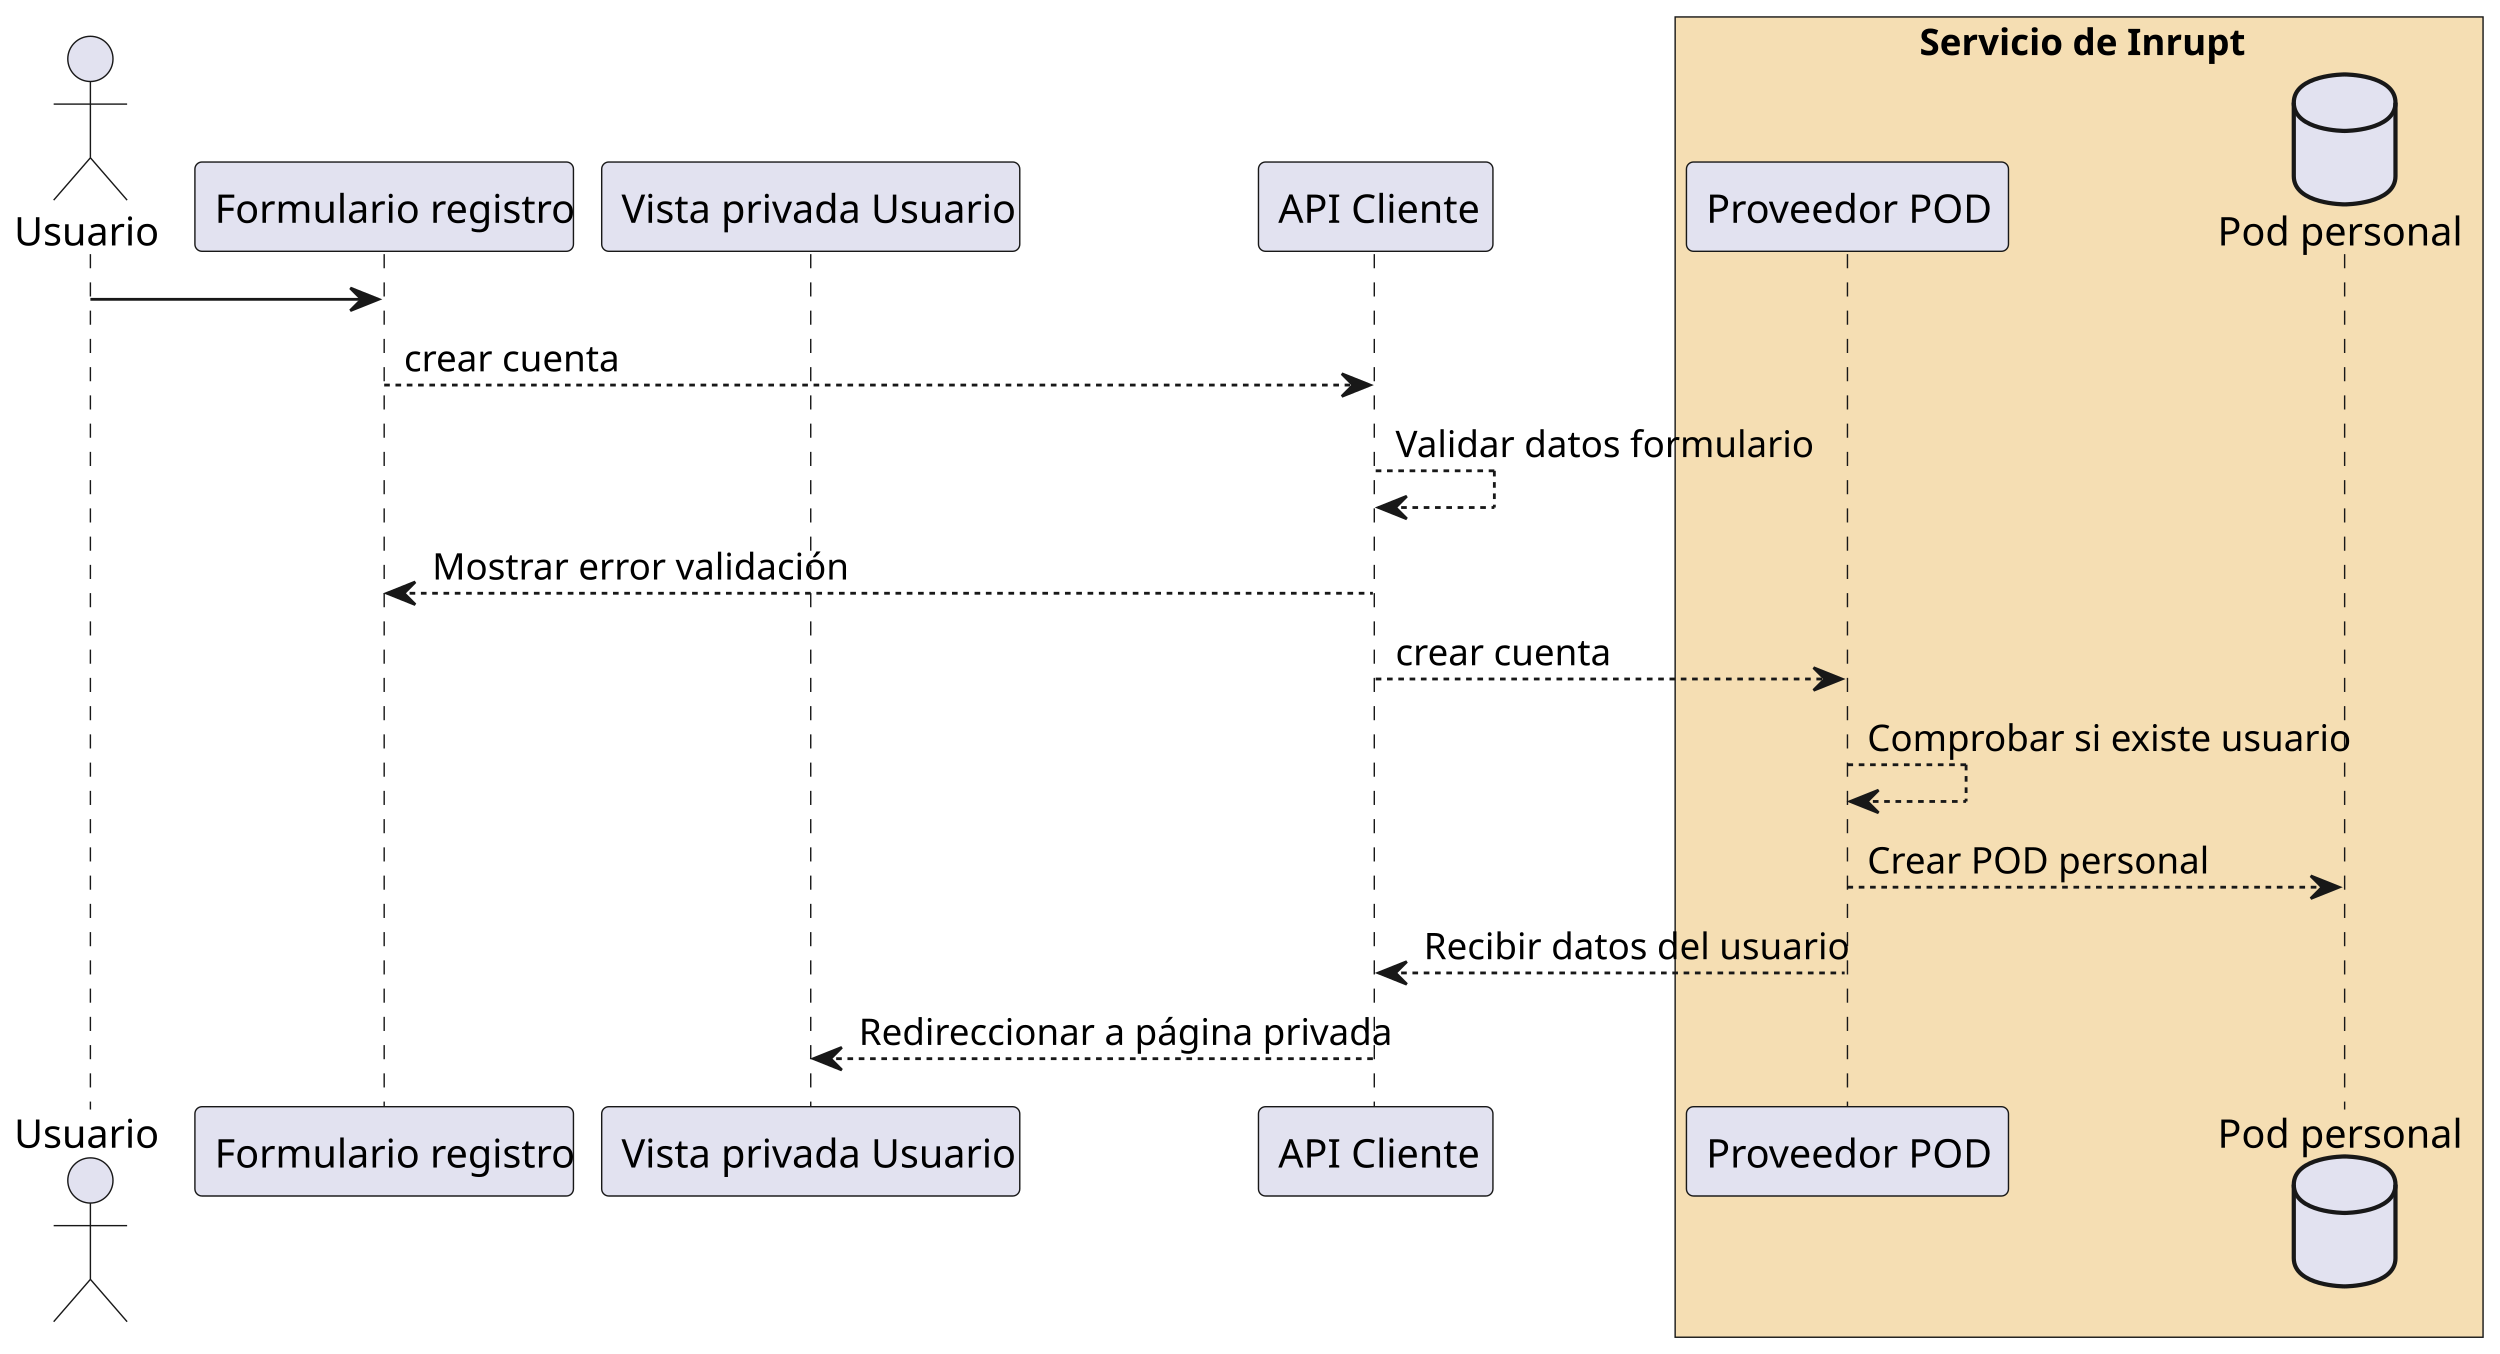
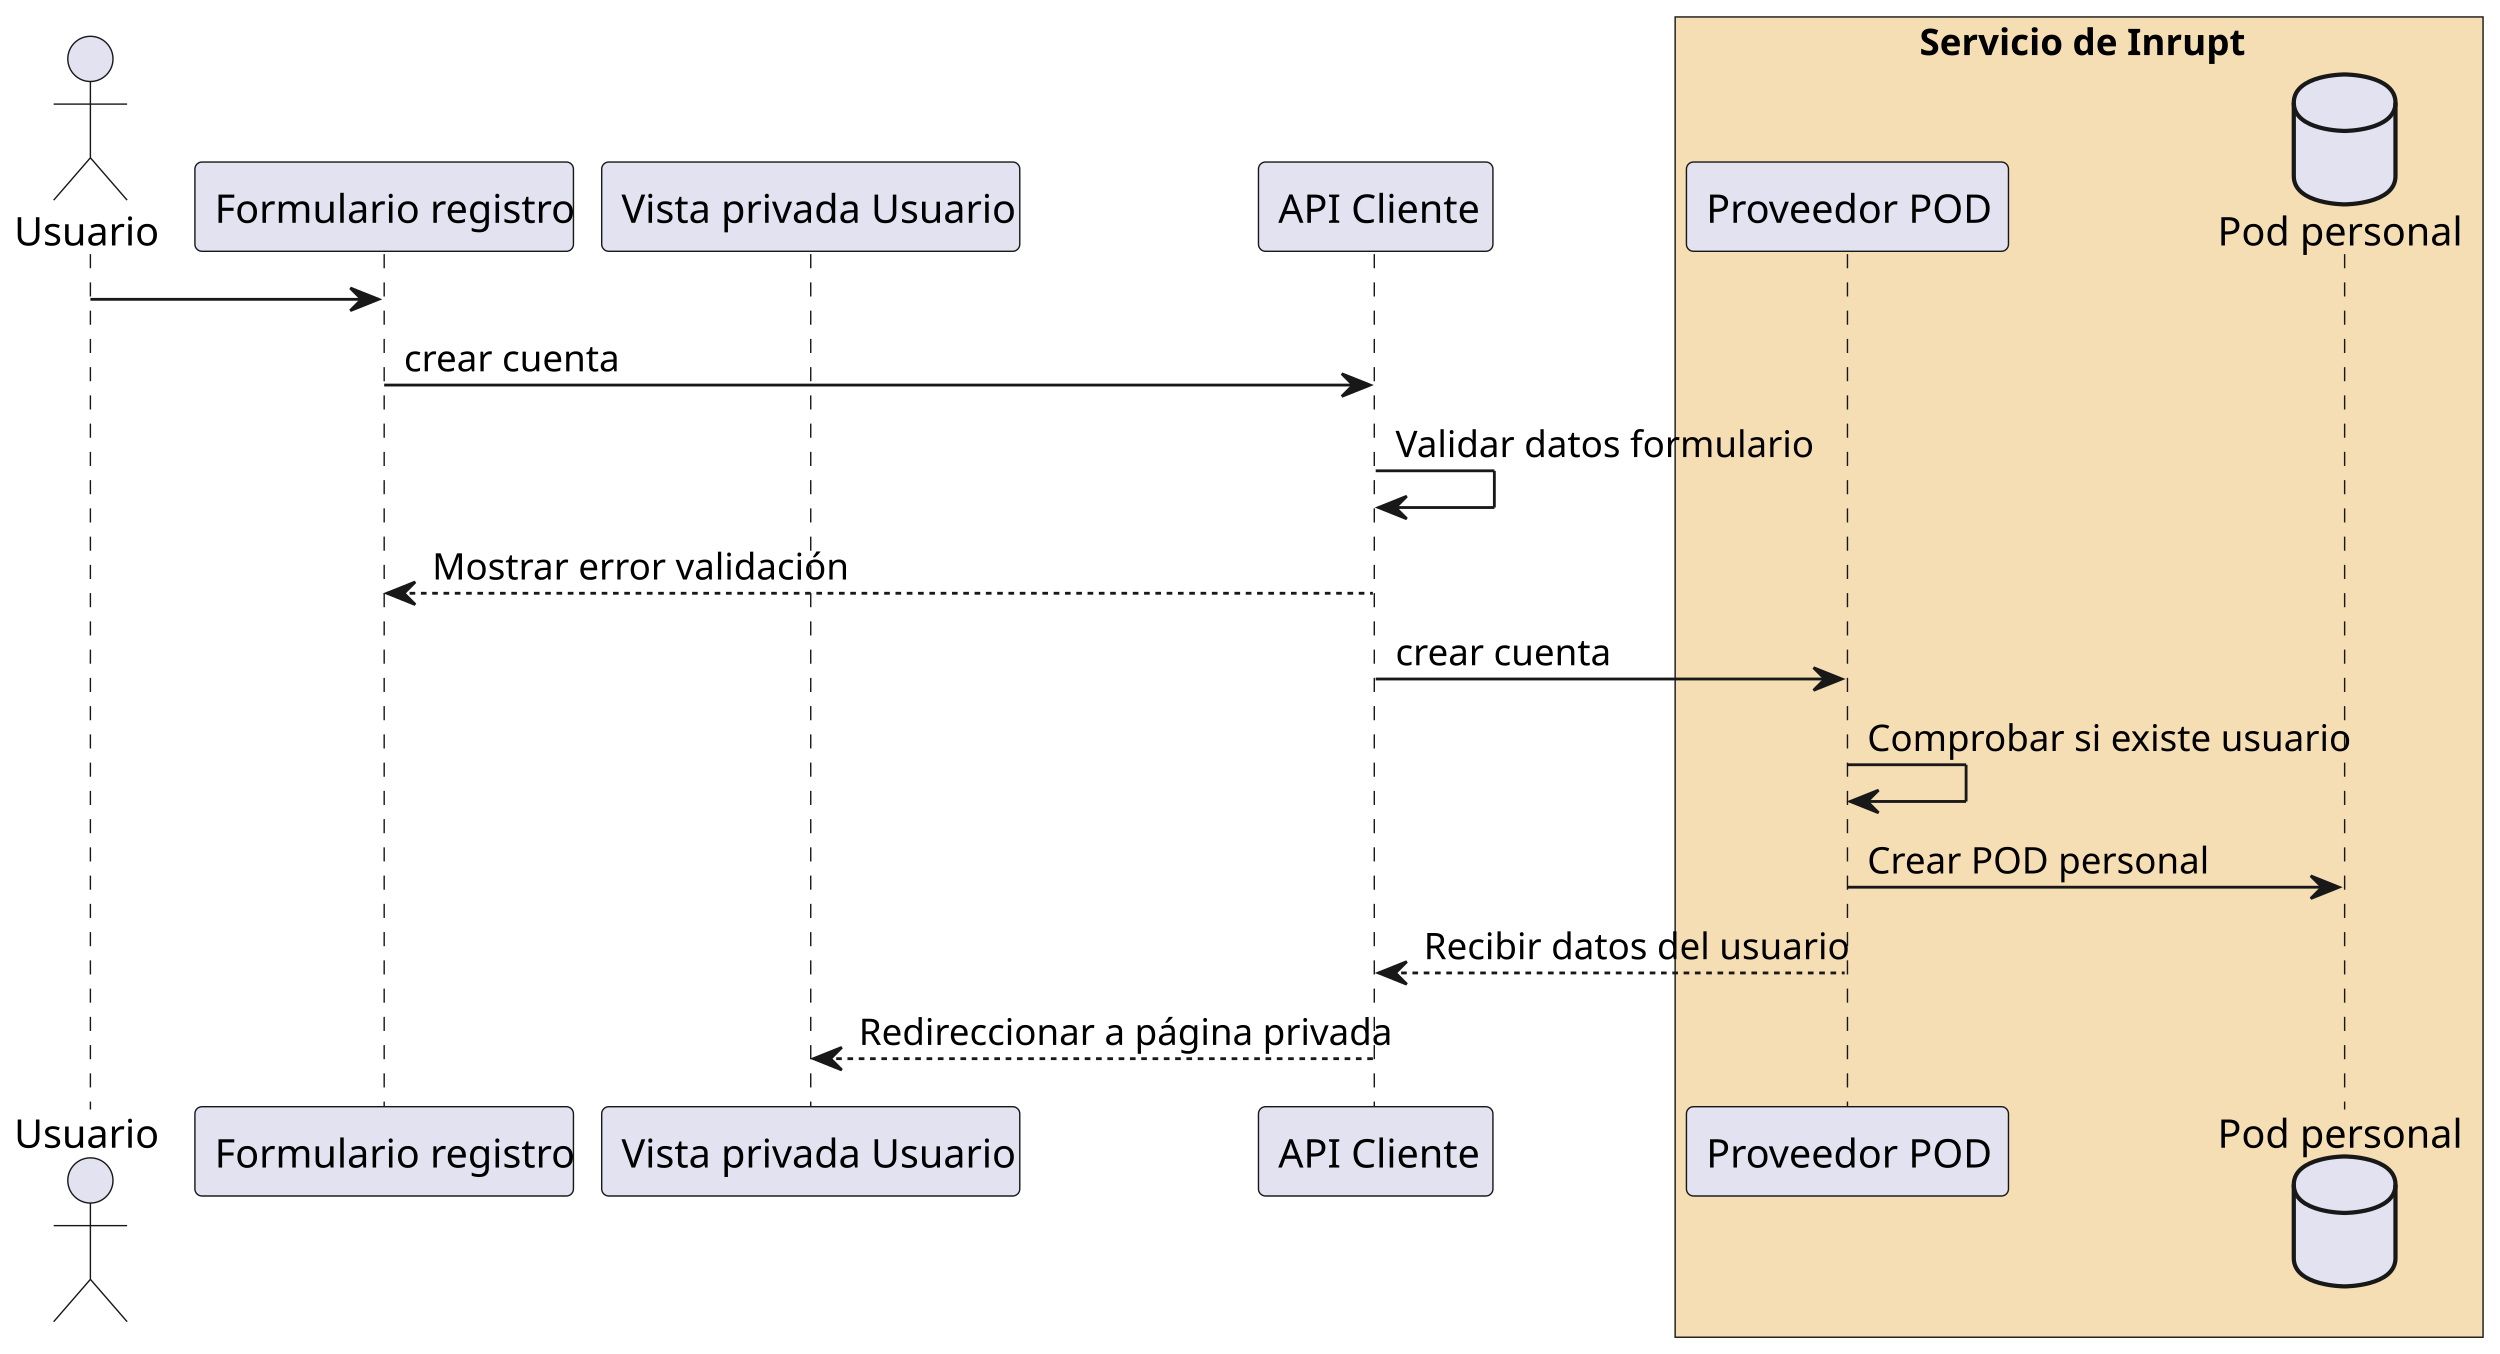
<svg xmlns="http://www.w3.org/2000/svg" contentStyleType="text/css" height="479px" preserveAspectRatio="none" style="width:885px;height:479px;background:#FFFFFF;" version="1.1" viewBox="0 0 885 479" width="885px" zoomAndPan="magnify">
  <defs />
  <g>
    <rect fill="#F5DEB3" height="467.383" style="stroke:#181818;stroke-width:0.5;" width="286" x="593" y="6" />
    <text fill="#000000" font-family="sans-serif" font-size="13" font-weight="bold" lengthAdjust="spacing" textLength="113" x="679.5" y="19.495">Servicio de Inrupt</text>
    <line style="stroke:#181818;stroke-width:0.5;stroke-dasharray:5.0,5.0;" x1="32" x2="32" y1="89.961" y2="392.773" />
    <line style="stroke:#181818;stroke-width:0.5;stroke-dasharray:5.0,5.0;" x1="136" x2="136" y1="89.961" y2="392.773" />
    <line style="stroke:#181818;stroke-width:0.5;stroke-dasharray:5.0,5.0;" x1="287" x2="287" y1="89.961" y2="392.773" />
    <line style="stroke:#181818;stroke-width:0.5;stroke-dasharray:5.0,5.0;" x1="486.5" x2="486.5" y1="89.961" y2="392.773" />
    <line style="stroke:#181818;stroke-width:0.5;stroke-dasharray:5.0,5.0;" x1="654" x2="654" y1="89.961" y2="392.773" />
    <line style="stroke:#181818;stroke-width:0.5;stroke-dasharray:5.0,5.0;" x1="830" x2="830" y1="89.961" y2="392.773" />
    <text fill="#000000" font-family="sans-serif" font-size="14" lengthAdjust="spacing" textLength="48" x="5" y="86.885">Usuario</text>
    <ellipse cx="32" cy="20.852" fill="#E2E2F0" rx="8" ry="8" style="stroke:#181818;stroke-width:0.5;" />
    <path d="M32,28.852 L32,55.852 M19,36.852 L45,36.852 M32,55.852 L19,70.852 M32,55.852 L45,70.852 " fill="none" style="stroke:#181818;stroke-width:0.5;" />
    <text fill="#000000" font-family="sans-serif" font-size="14" lengthAdjust="spacing" textLength="48" x="5" y="406.307">Usuario</text>
    <ellipse cx="32" cy="417.883" fill="#E2E2F0" rx="8" ry="8" style="stroke:#181818;stroke-width:0.5;" />
    <path d="M32,425.883 L32,452.883 M19,433.883 L45,433.883 M32,452.883 L19,467.883 M32,452.883 L45,467.883 " fill="none" style="stroke:#181818;stroke-width:0.5;" />
    <rect fill="#E2E2F0" height="31.609" rx="2.5" ry="2.5" style="stroke:#181818;stroke-width:0.5;" width="134" x="69" y="57.352" />
    <text fill="#000000" font-family="sans-serif" font-size="14" lengthAdjust="spacing" textLength="120" x="76" y="78.885">Formulario registro</text>
    <rect fill="#E2E2F0" height="31.609" rx="2.5" ry="2.5" style="stroke:#181818;stroke-width:0.5;" width="134" x="69" y="391.773" />
    <text fill="#000000" font-family="sans-serif" font-size="14" lengthAdjust="spacing" textLength="120" x="76" y="413.307">Formulario registro</text>
    <rect fill="#E2E2F0" height="31.609" rx="2.5" ry="2.5" style="stroke:#181818;stroke-width:0.5;" width="148" x="213" y="57.352" />
    <text fill="#000000" font-family="sans-serif" font-size="14" lengthAdjust="spacing" textLength="134" x="220" y="78.885">Vista privada Usuario</text>
    <rect fill="#E2E2F0" height="31.609" rx="2.5" ry="2.5" style="stroke:#181818;stroke-width:0.5;" width="148" x="213" y="391.773" />
    <text fill="#000000" font-family="sans-serif" font-size="14" lengthAdjust="spacing" textLength="134" x="220" y="413.307">Vista privada Usuario</text>
    <rect fill="#E2E2F0" height="31.609" rx="2.5" ry="2.5" style="stroke:#181818;stroke-width:0.5;" width="83" x="445.5" y="57.352" />
    <text fill="#000000" font-family="sans-serif" font-size="14" lengthAdjust="spacing" textLength="69" x="452.5" y="78.885">API Cliente</text>
    <rect fill="#E2E2F0" height="31.609" rx="2.5" ry="2.5" style="stroke:#181818;stroke-width:0.5;" width="83" x="445.5" y="391.773" />
    <text fill="#000000" font-family="sans-serif" font-size="14" lengthAdjust="spacing" textLength="69" x="452.5" y="413.307">API Cliente</text>
    <rect fill="#E2E2F0" height="31.609" rx="2.5" ry="2.5" style="stroke:#181818;stroke-width:0.5;" width="114" x="597" y="57.352" />
    <text fill="#000000" font-family="sans-serif" font-size="14" lengthAdjust="spacing" textLength="100" x="604" y="78.885">Proveedor POD</text>
    <rect fill="#E2E2F0" height="31.609" rx="2.5" ry="2.5" style="stroke:#181818;stroke-width:0.5;" width="114" x="597" y="391.773" />
    <text fill="#000000" font-family="sans-serif" font-size="14" lengthAdjust="spacing" textLength="100" x="604" y="413.307">Proveedor POD</text>
    <text fill="#000000" font-family="sans-serif" font-size="14" lengthAdjust="spacing" textLength="84" x="785" y="86.885">Pod personal</text>
    <path d="M812,36.352 C812,26.352 830,26.352 830,26.352 C830,26.352 848,26.352 848,36.352 L848,62.352 C848,72.352 830,72.352 830,72.352 C830,72.352 812,72.352 812,62.352 L812,36.352 " fill="#E2E2F0" style="stroke:#181818;stroke-width:1.5;" />
    <path d="M812,36.352 C812,46.352 830,46.352 830,46.352 C830,46.352 848,46.352 848,36.352 " fill="none" style="stroke:#181818;stroke-width:1.5;" />
    <text fill="#000000" font-family="sans-serif" font-size="14" lengthAdjust="spacing" textLength="84" x="785" y="406.307">Pod personal</text>
    <path d="M812,419.383 C812,409.383 830,409.383 830,409.383 C830,409.383 848,409.383 848,419.383 L848,445.383 C848,455.383 830,455.383 830,455.383 C830,455.383 812,455.383 812,445.383 L812,419.383 " fill="#E2E2F0" style="stroke:#181818;stroke-width:1.5;" />
    <path d="M812,419.383 C812,429.383 830,429.383 830,429.383 C830,429.383 848,429.383 848,419.383 " fill="none" style="stroke:#181818;stroke-width:1.5;" />
    <polygon fill="#181818" points="124,101.961,134,105.961,124,109.961,128,105.961" style="stroke:#181818;stroke-width:1.0;" />
    <line style="stroke:#181818;stroke-width:1.0;" x1="32" x2="130" y1="105.961" y2="105.961" />
    <polygon fill="#181818" points="475,132.312,485,136.312,475,140.312,479,136.312" style="stroke:#181818;stroke-width:1.0;" />
-     <line style="stroke:#181818;stroke-width:1.0;stroke-dasharray:2.0,2.0;" x1="136" x2="481" y1="136.312" y2="136.312" />
+     <line style="stroke:#181818;stroke-width:1.0;" x1="136" x2="481" y1="136.312" y2="136.312" />
    <text fill="#000000" font-family="sans-serif" font-size="13" lengthAdjust="spacing" textLength="72" x="143" y="131.456">crear cuenta</text>
-     <line style="stroke:#181818;stroke-width:1.0;stroke-dasharray:2.0,2.0;" x1="487" x2="529" y1="166.664" y2="166.664" />
-     <line style="stroke:#181818;stroke-width:1.0;stroke-dasharray:2.0,2.0;" x1="529" x2="529" y1="166.664" y2="179.664" />
-     <line style="stroke:#181818;stroke-width:1.0;stroke-dasharray:2.0,2.0;" x1="488" x2="529" y1="179.664" y2="179.664" />
+     <line style="stroke:#181818;stroke-width:1.0;" x1="487" x2="529" y1="166.664" y2="166.664" />
+     <line style="stroke:#181818;stroke-width:1.0;" x1="529" x2="529" y1="166.664" y2="179.664" />
+     <line style="stroke:#181818;stroke-width:1.0;" x1="488" x2="529" y1="179.664" y2="179.664" />
    <polygon fill="#181818" points="498,175.664,488,179.664,498,183.664,494,179.664" style="stroke:#181818;stroke-width:1.0;" />
    <text fill="#000000" font-family="sans-serif" font-size="13" lengthAdjust="spacing" textLength="136" x="494" y="161.808">Validar datos formulario</text>
    <polygon fill="#181818" points="147,206.016,137,210.016,147,214.016,143,210.016" style="stroke:#181818;stroke-width:1.0;" />
    <line style="stroke:#181818;stroke-width:1.0;stroke-dasharray:2.0,2.0;" x1="141" x2="486" y1="210.016" y2="210.016" />
    <text fill="#000000" font-family="sans-serif" font-size="13" lengthAdjust="spacing" textLength="134" x="153" y="205.159">Mostrar error validación</text>
    <polygon fill="#181818" points="642,236.367,652,240.367,642,244.367,646,240.367" style="stroke:#181818;stroke-width:1.0;" />
-     <line style="stroke:#181818;stroke-width:1.0;stroke-dasharray:2.0,2.0;" x1="487" x2="648" y1="240.367" y2="240.367" />
+     <line style="stroke:#181818;stroke-width:1.0;" x1="487" x2="648" y1="240.367" y2="240.367" />
    <text fill="#000000" font-family="sans-serif" font-size="13" lengthAdjust="spacing" textLength="72" x="494" y="235.511">crear cuenta</text>
-     <line style="stroke:#181818;stroke-width:1.0;stroke-dasharray:2.0,2.0;" x1="654" x2="696" y1="270.719" y2="270.719" />
-     <line style="stroke:#181818;stroke-width:1.0;stroke-dasharray:2.0,2.0;" x1="696" x2="696" y1="270.719" y2="283.719" />
-     <line style="stroke:#181818;stroke-width:1.0;stroke-dasharray:2.0,2.0;" x1="655" x2="696" y1="283.719" y2="283.719" />
+     <line style="stroke:#181818;stroke-width:1.0;" x1="654" x2="696" y1="270.719" y2="270.719" />
+     <line style="stroke:#181818;stroke-width:1.0;" x1="696" x2="696" y1="270.719" y2="283.719" />
+     <line style="stroke:#181818;stroke-width:1.0;" x1="655" x2="696" y1="283.719" y2="283.719" />
    <polygon fill="#181818" points="665,279.719,655,283.719,665,287.719,661,283.719" style="stroke:#181818;stroke-width:1.0;" />
    <text fill="#000000" font-family="sans-serif" font-size="13" lengthAdjust="spacing" textLength="162" x="661" y="265.862">Comprobar si existe usuario</text>
    <polygon fill="#181818" points="818,310.07,828,314.07,818,318.07,822,314.07" style="stroke:#181818;stroke-width:1.0;" />
-     <line style="stroke:#181818;stroke-width:1.0;stroke-dasharray:2.0,2.0;" x1="654" x2="824" y1="314.07" y2="314.07" />
+     <line style="stroke:#181818;stroke-width:1.0;" x1="654" x2="824" y1="314.07" y2="314.07" />
    <text fill="#000000" font-family="sans-serif" font-size="13" lengthAdjust="spacing" textLength="116" x="661" y="309.214">Crear POD personal</text>
    <polygon fill="#181818" points="498,340.422,488,344.422,498,348.422,494,344.422" style="stroke:#181818;stroke-width:1.0;" />
    <line style="stroke:#181818;stroke-width:1.0;stroke-dasharray:2.0,2.0;" x1="492" x2="653" y1="344.422" y2="344.422" />
    <text fill="#000000" font-family="sans-serif" font-size="13" lengthAdjust="spacing" textLength="143" x="504" y="339.565">Recibir datos del usuario</text>
    <polygon fill="#181818" points="298,370.773,288,374.773,298,378.773,294,374.773" style="stroke:#181818;stroke-width:1.0;" />
    <line style="stroke:#181818;stroke-width:1.0;stroke-dasharray:2.0,2.0;" x1="292" x2="486" y1="374.773" y2="374.773" />
    <text fill="#000000" font-family="sans-serif" font-size="13" lengthAdjust="spacing" textLength="176" x="304" y="369.917">Redireccionar a página privada</text>
  </g>
</svg>
